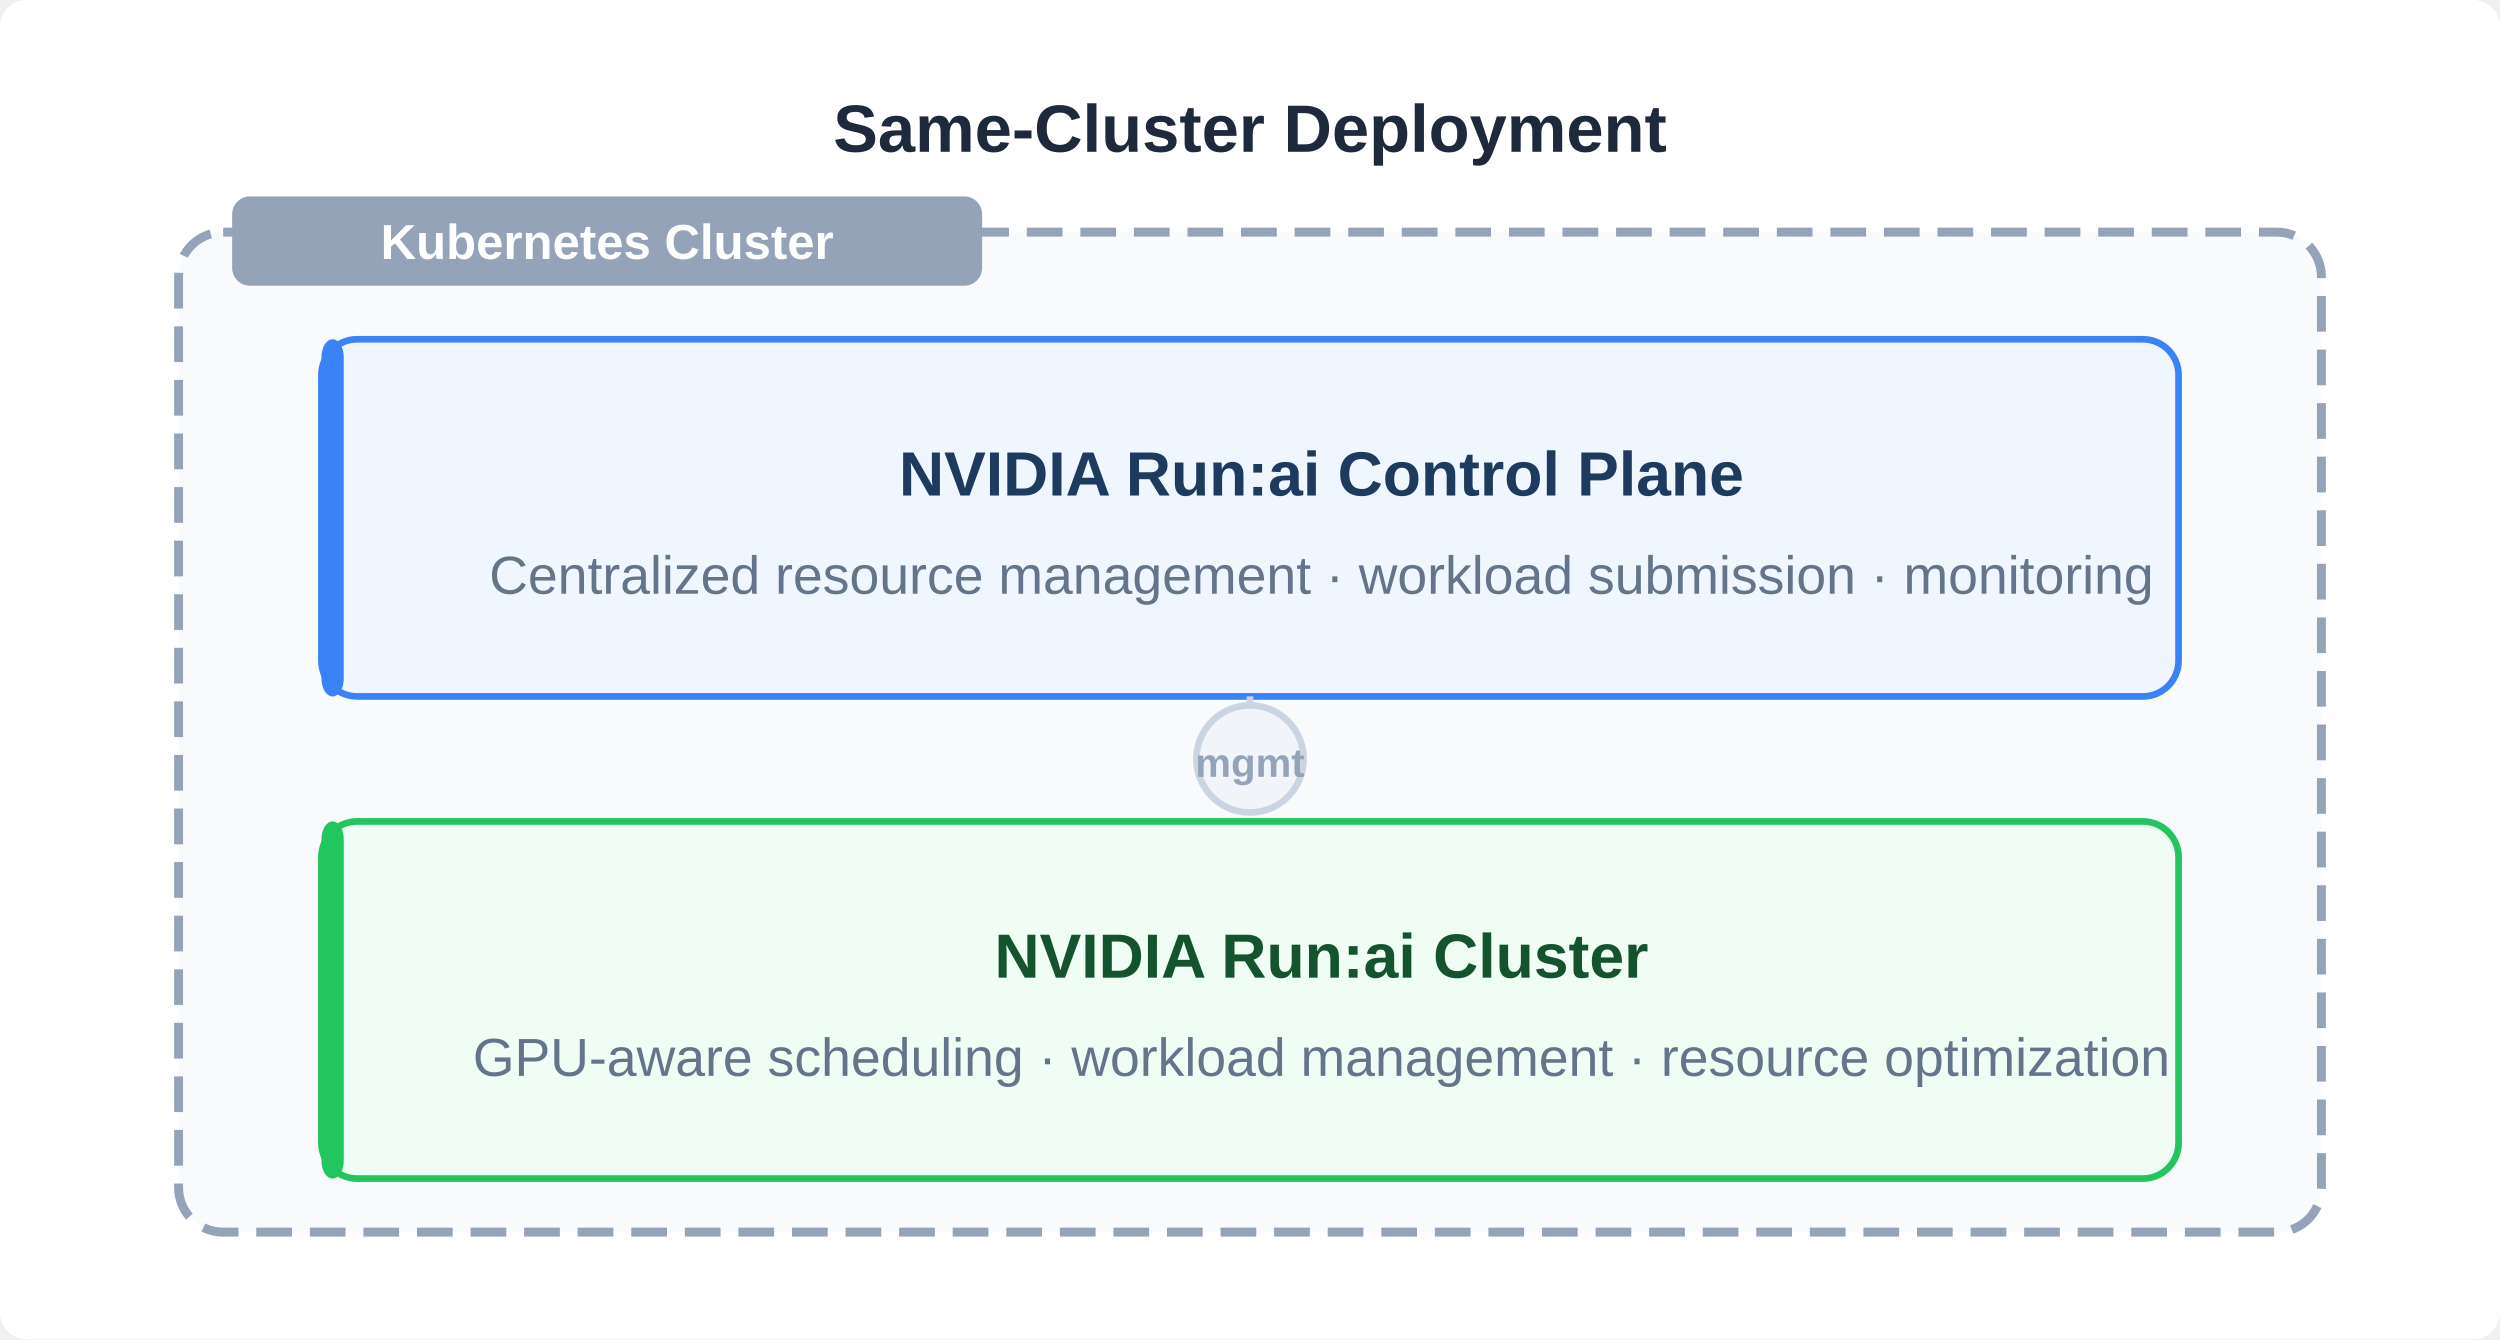
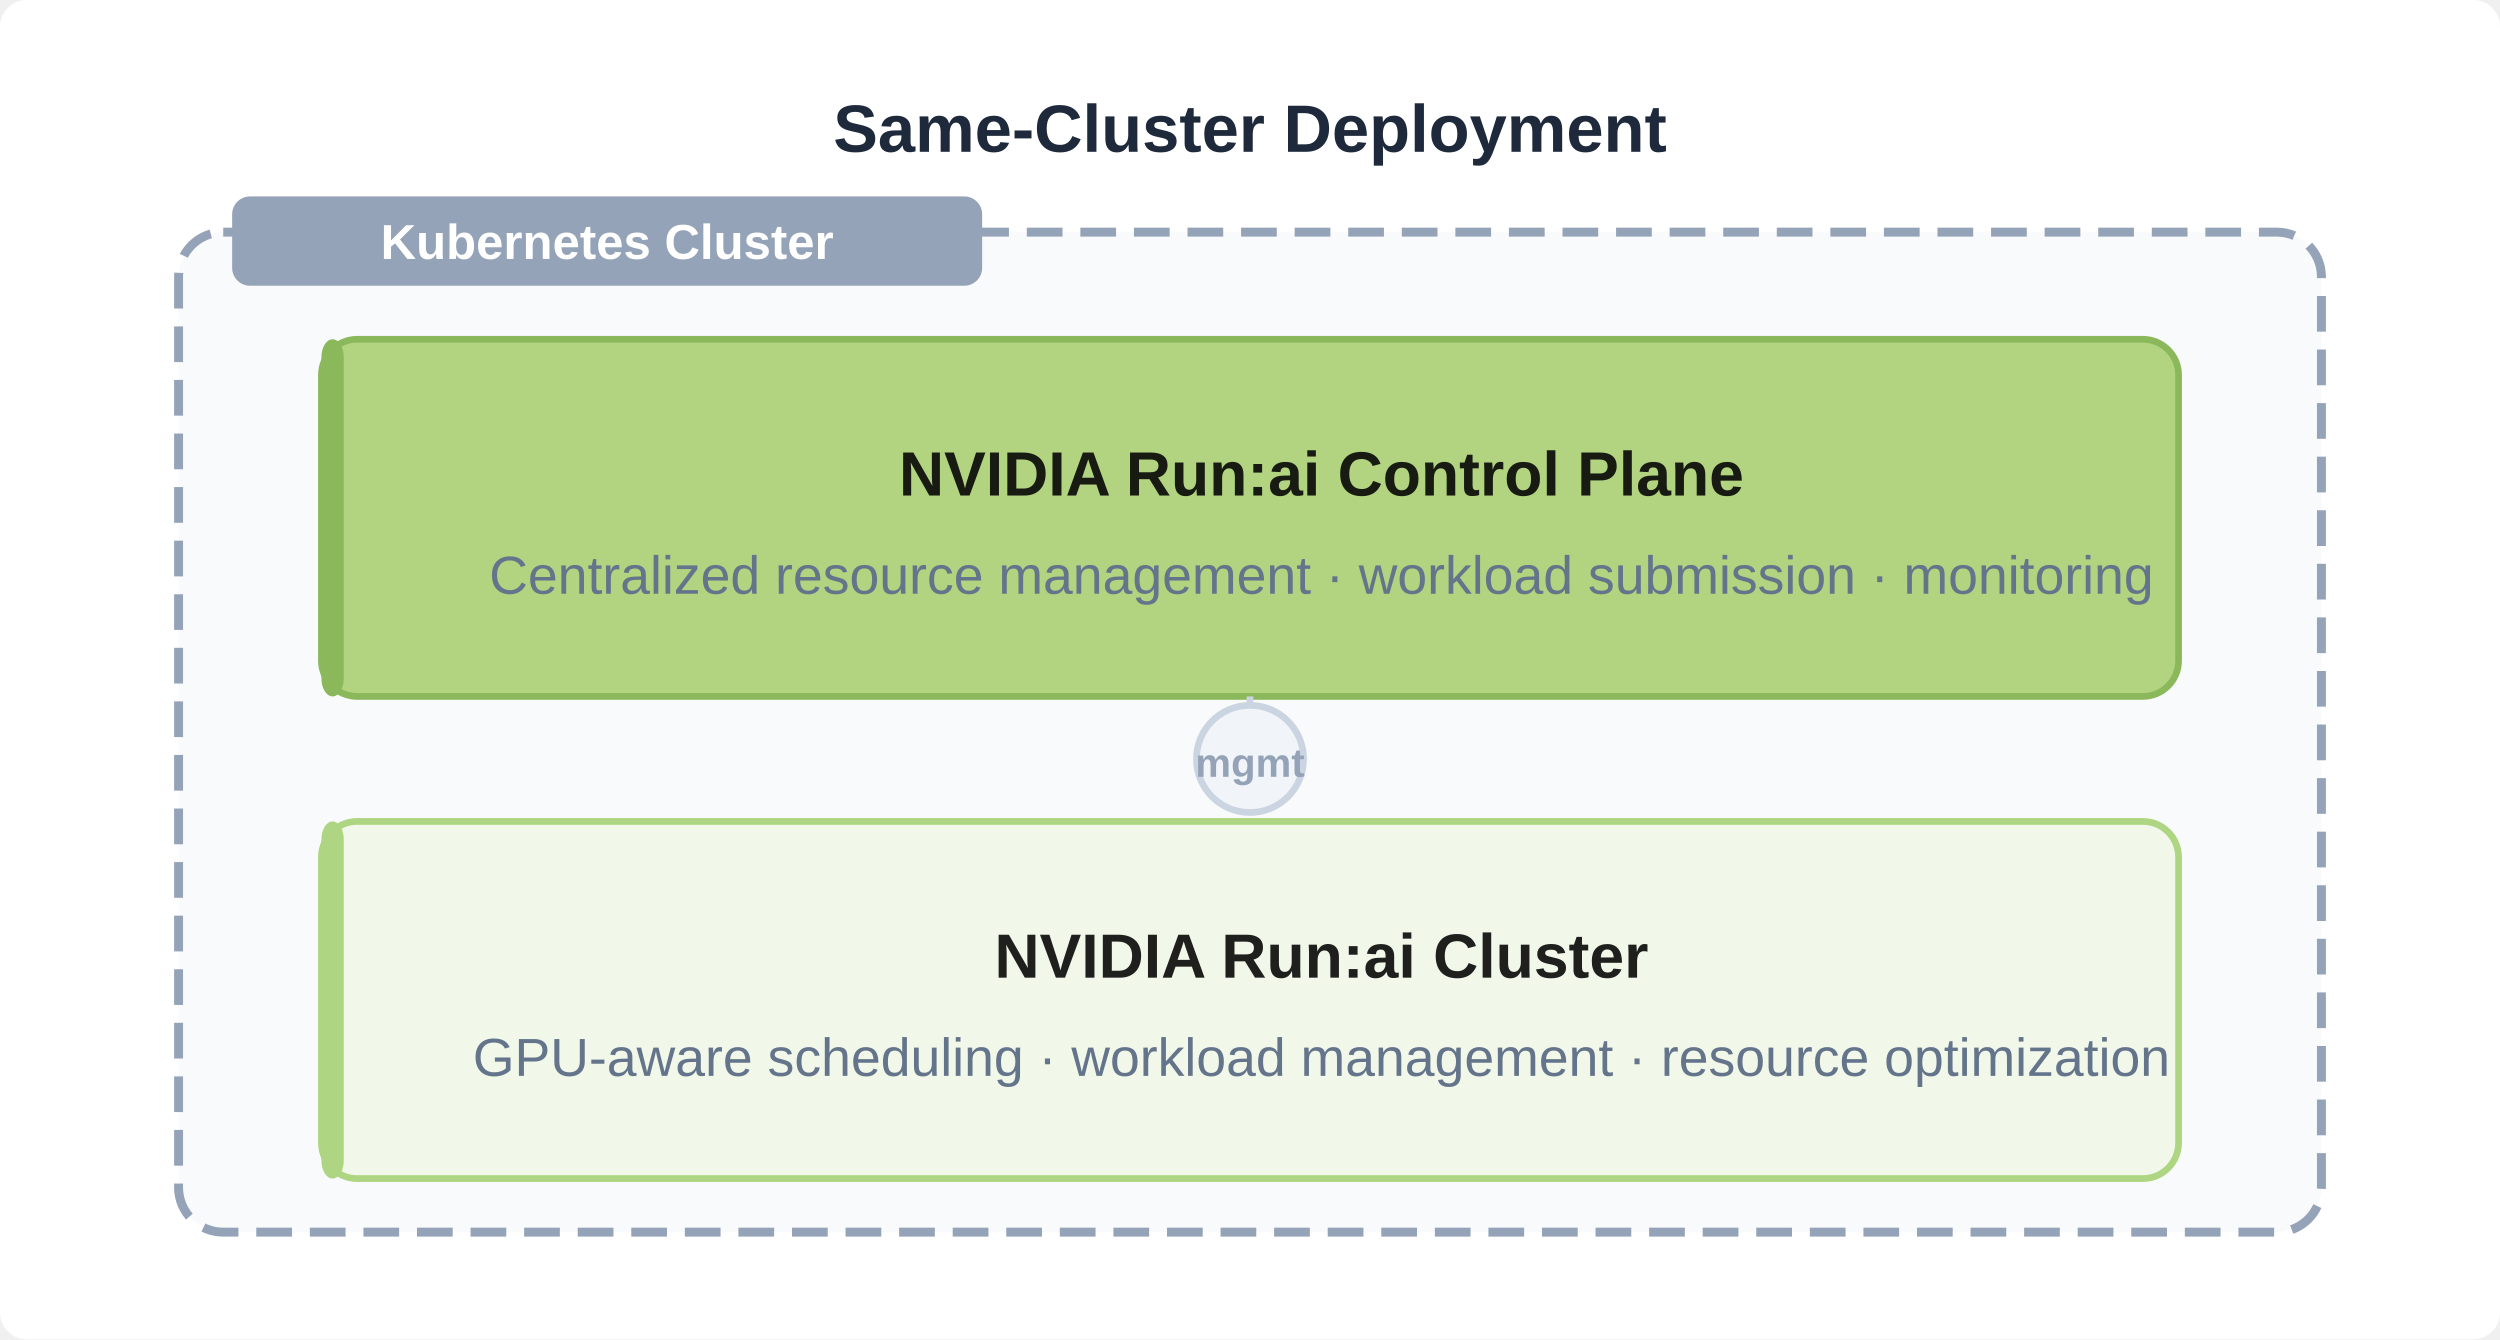
<svg xmlns="http://www.w3.org/2000/svg" viewBox="0 0 560 300" width="560" height="300">
  <defs>
    <style>
      text { font-family: 'Segoe UI', Arial, sans-serif; }
    </style>
  </defs>
  <rect width="560" height="300" fill="#FFFFFF" rx="6" />
  <text x="280" y="34" text-anchor="middle" font-size="15" font-weight="700" fill="#1E293B">Same-Cluster Deployment</text>
  <rect x="40" y="52" width="480" height="224" rx="10" fill="#F8FAFC" stroke="#94A3B8" stroke-width="2" stroke-dasharray="8 4" />
  <rect x="52" y="44" width="168" height="20" rx="4" fill="#94A3B8" />
  <text x="136" y="58" text-anchor="middle" font-size="11" font-weight="600" fill="#FFFFFF">Kubernetes Cluster</text>
-   <rect x="72" y="76" width="416" height="80" rx="8" fill="#EFF6FF" stroke="#3B82F6" stroke-width="1.5" />
-   <rect x="72" y="76" width="5" height="80" rx="4" fill="#3B82F6" />
-   <text x="296" y="111" text-anchor="middle" font-size="14" font-weight="700" fill="#1E3A5F">NVIDIA Run:ai Control Plane</text>
+   <rect x="72" y="76" width="416" height="80" rx="8" fill="#B2D380" stroke="#8BB85B" stroke-width="1.5" />
+   <rect x="72" y="76" width="5" height="80" rx="4" fill="#8BB85B" />
+   <text x="296" y="111" text-anchor="middle" font-size="14" font-weight="700" fill="#000000" fill-opacity="0.87">NVIDIA Run:ai Control Plane</text>
  <text x="296" y="133" text-anchor="middle" font-size="12" fill="#64748B">Centralized resource management · workload submission · monitoring</text>
  <line x1="280" y1="156" x2="280" y2="184" stroke="#CBD5E1" stroke-width="1.5" stroke-dasharray="4 3" />
  <circle cx="280" cy="170" r="12" fill="#F1F5F9" stroke="#CBD5E1" stroke-width="1.5" />
  <text x="280" y="174" text-anchor="middle" font-size="9" font-weight="600" fill="#94A3B8">mgmt</text>
-   <rect x="72" y="184" width="416" height="80" rx="8" fill="#F0FDF4" stroke="#22C55E" stroke-width="1.5" />
-   <rect x="72" y="184" width="5" height="80" rx="4" fill="#22C55E" />
-   <text x="296" y="219" text-anchor="middle" font-size="14" font-weight="700" fill="#14532D">NVIDIA Run:ai Cluster</text>
+   <rect x="72" y="184" width="416" height="80" rx="8" fill="#F1F8E9" stroke="#AED581" stroke-width="1.5" />
+   <rect x="72" y="184" width="5" height="80" rx="4" fill="#AED581" />
+   <text x="296" y="219" text-anchor="middle" font-size="14" font-weight="700" fill="#000000" fill-opacity="0.87">NVIDIA Run:ai Cluster</text>
  <text x="296" y="241" text-anchor="middle" font-size="12" fill="#64748B">GPU-aware scheduling · workload management · resource optimization</text>
</svg>
